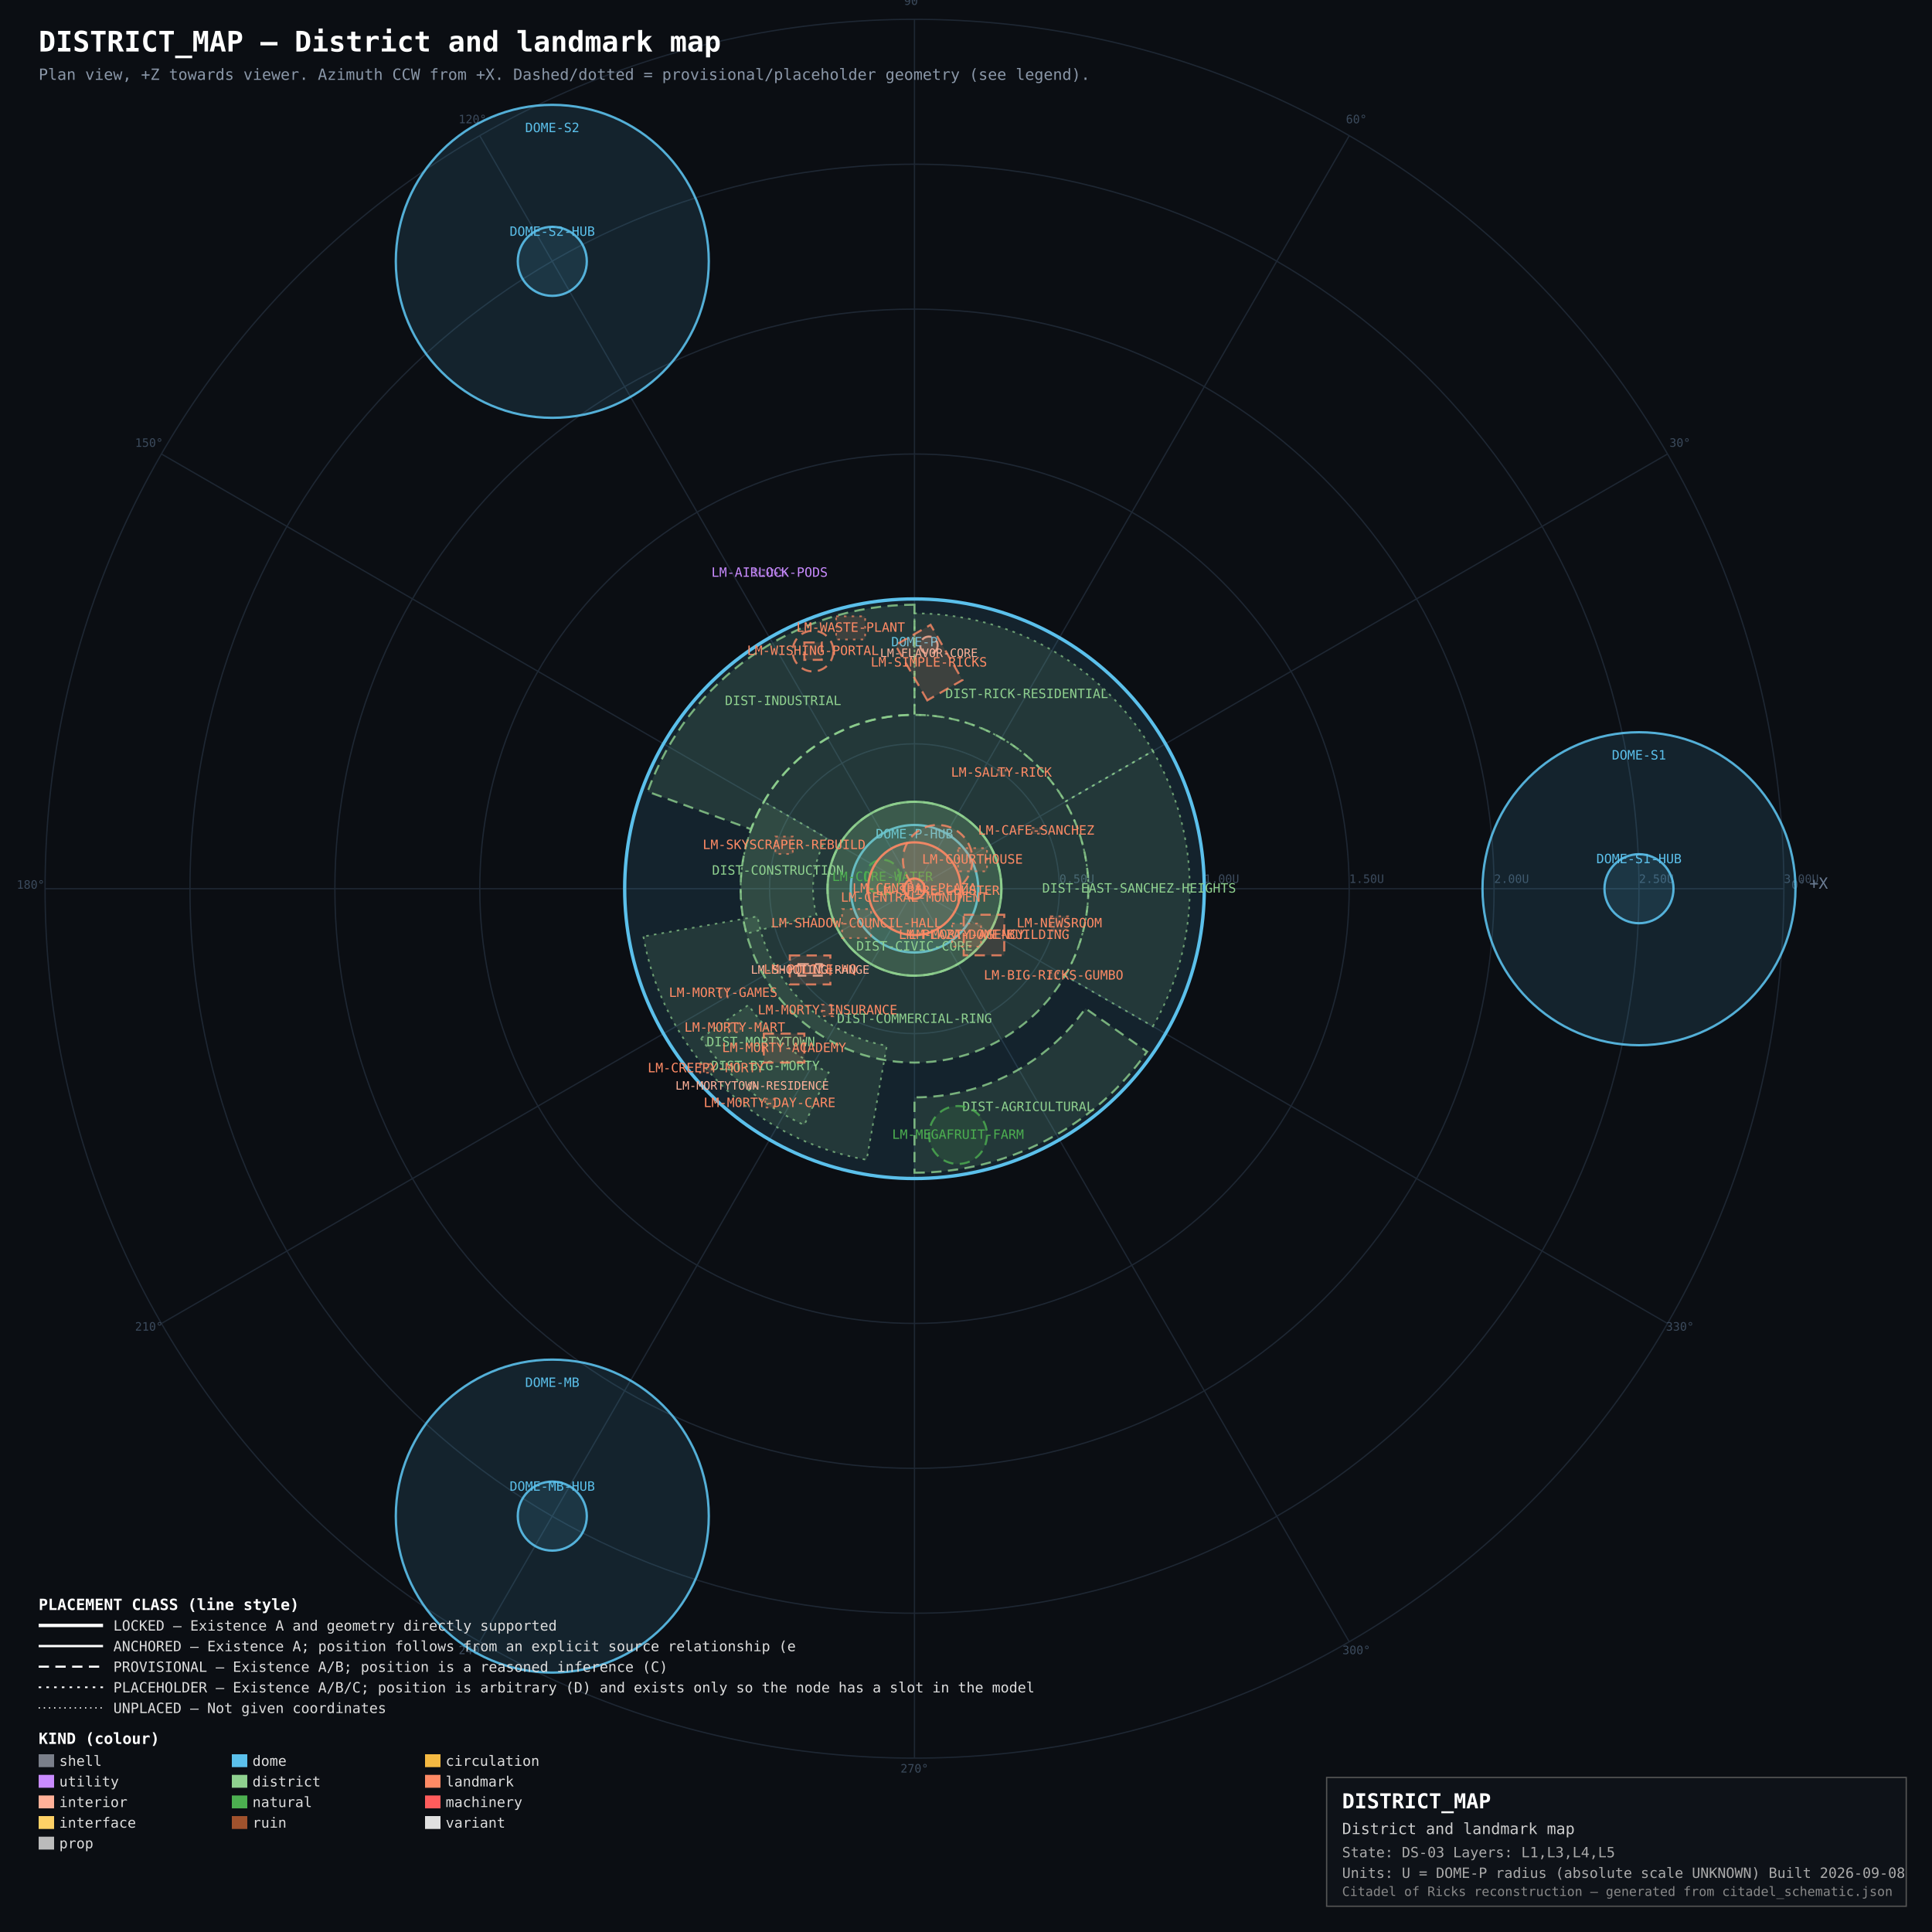
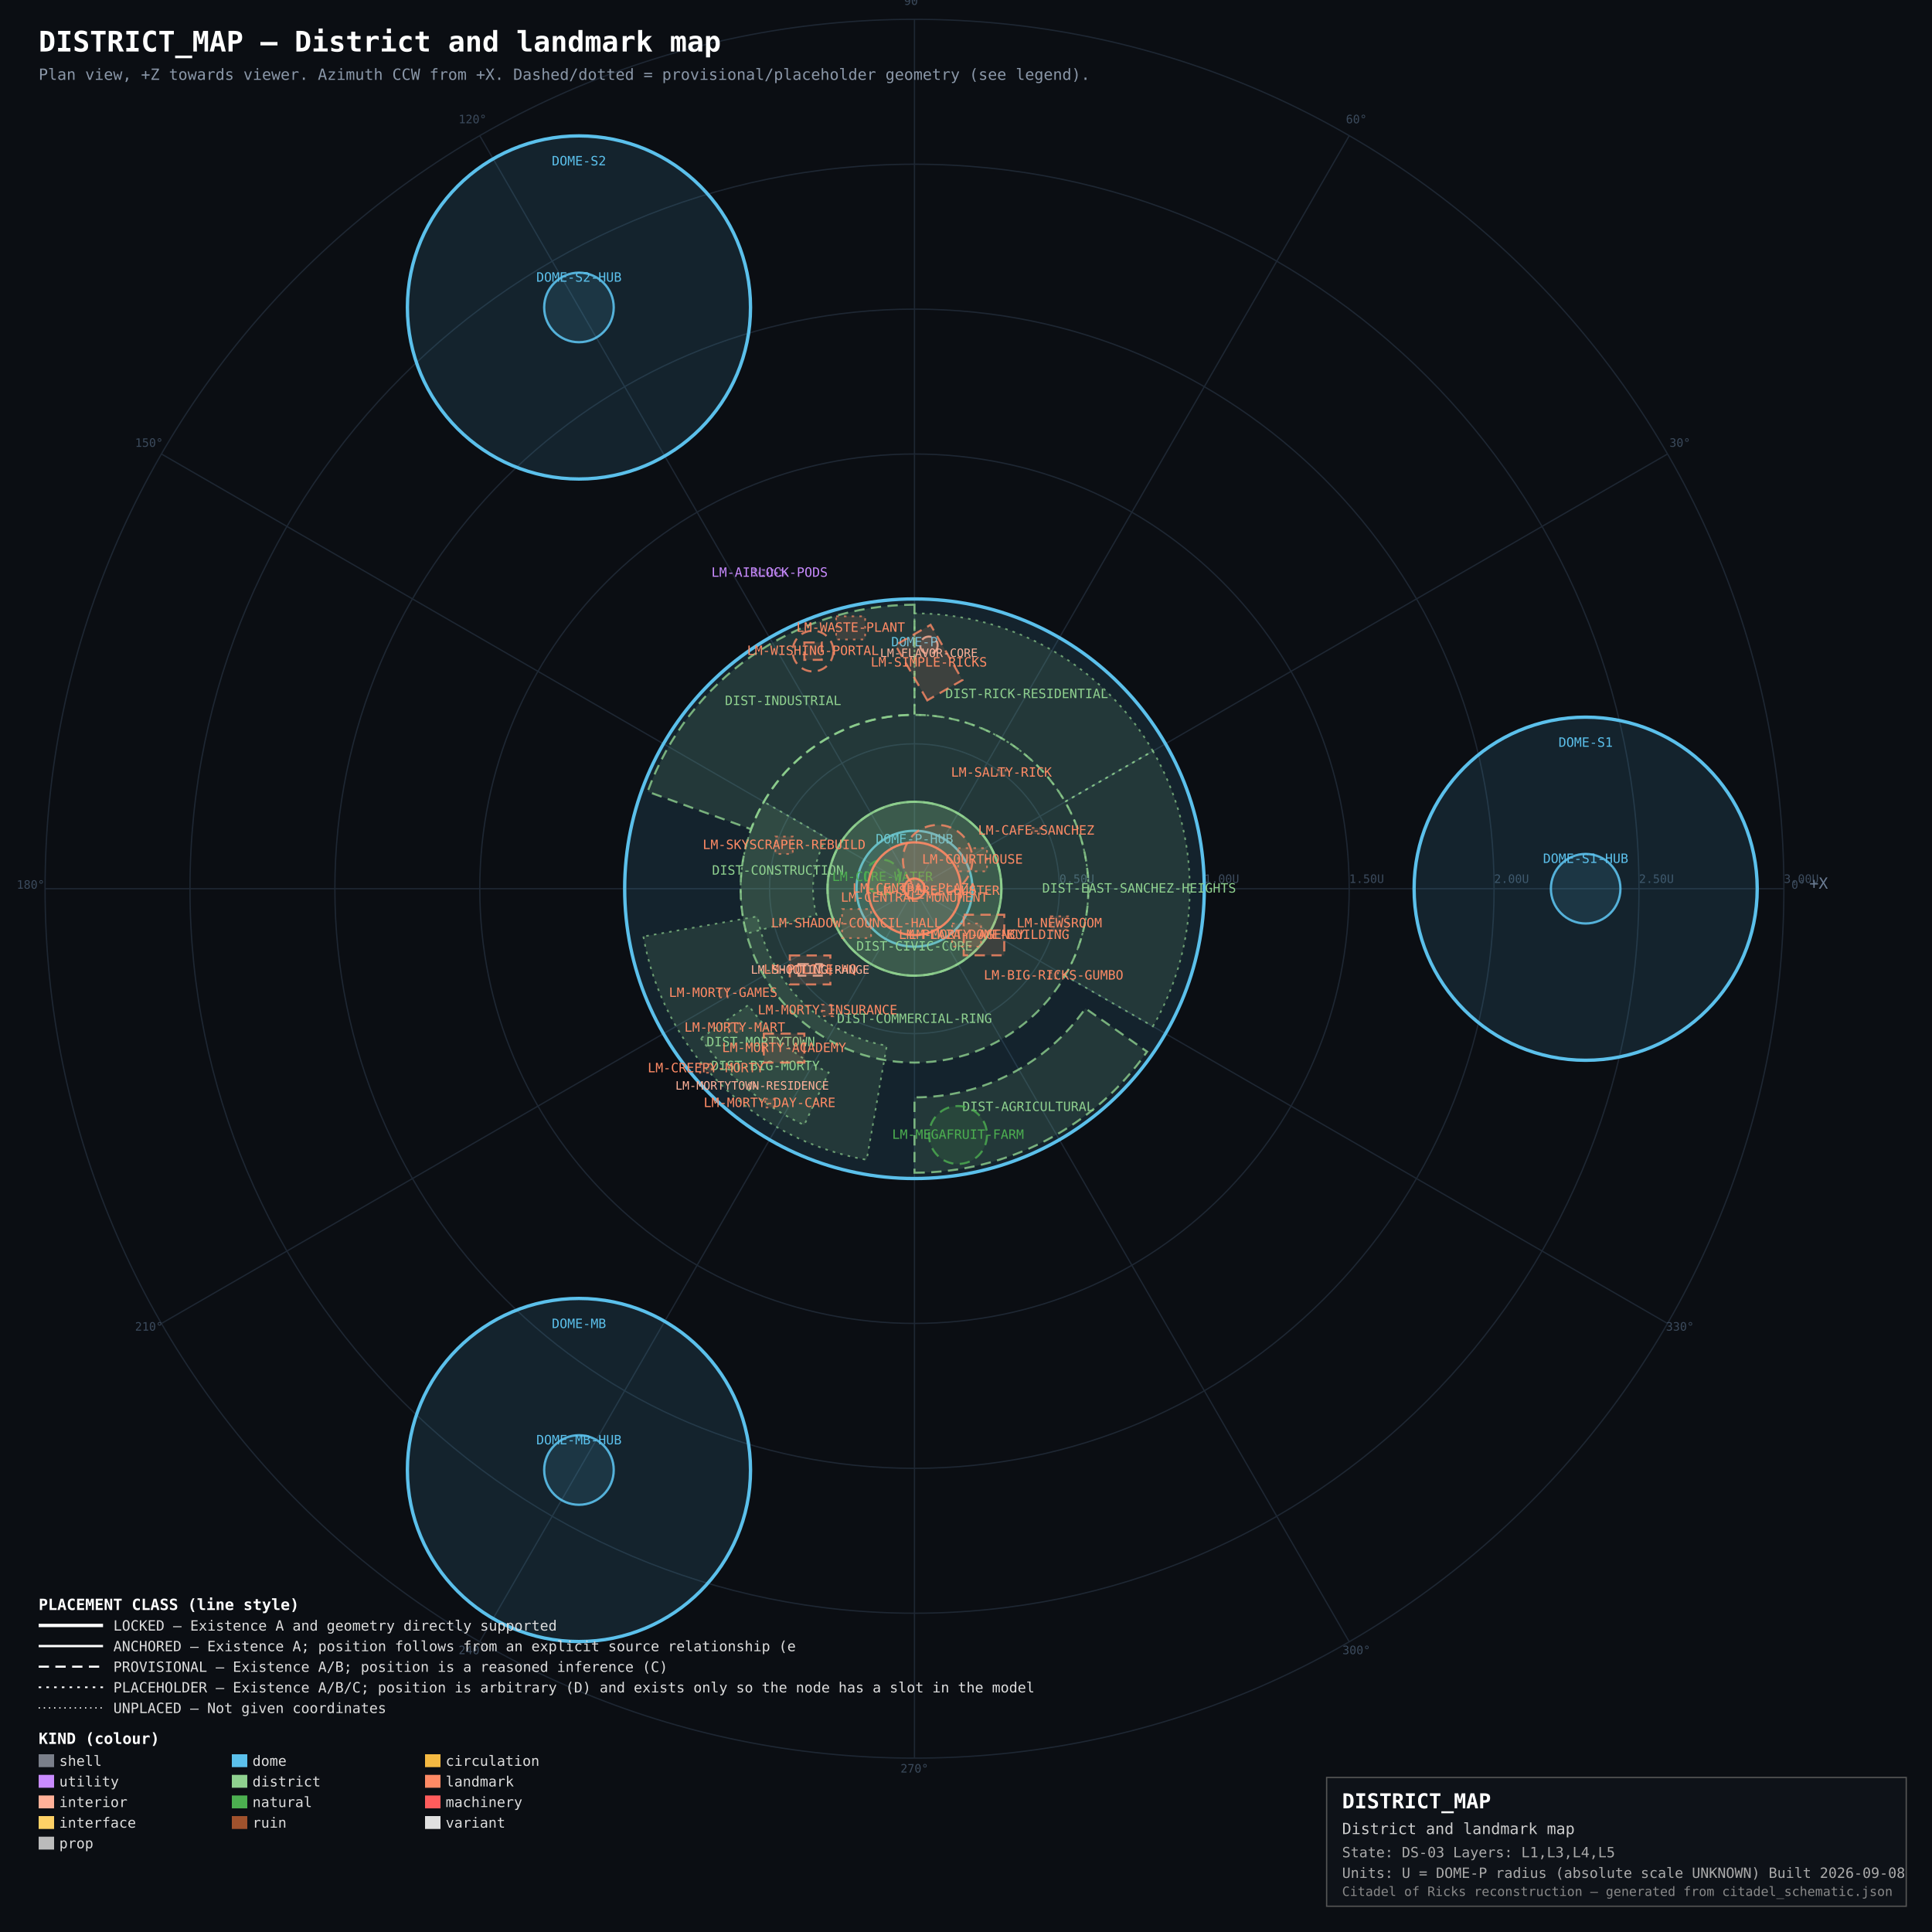
<svg xmlns="http://www.w3.org/2000/svg" width="1500" height="1500" viewBox="0 0 1500 1500" font-family="ui-monospace, Consolas, monospace">
  <rect width="1500" height="1500" fill="#0b0e13" />
  <circle cx="710.0" cy="690.0" r="112.5" stroke="#1e2733" stroke-width="1" fill="none" />
  <text x="822.5" y="685.5" font-size="9" text-anchor="start" fill="#3b4a5c" font-family="ui-monospace, Consolas, monospace">0.50U</text>
  <circle cx="710.0" cy="690.0" r="225.0" stroke="#1e2733" stroke-width="1" fill="none" />
  <text x="935.0" y="685.5" font-size="9" text-anchor="start" fill="#3b4a5c" font-family="ui-monospace, Consolas, monospace">1.00U</text>
  <circle cx="710.0" cy="690.0" r="337.5" stroke="#1e2733" stroke-width="1" fill="none" />
  <text x="1047.5" y="685.5" font-size="9" text-anchor="start" fill="#3b4a5c" font-family="ui-monospace, Consolas, monospace">1.50U</text>
  <circle cx="710.0" cy="690.0" r="450.0" stroke="#1e2733" stroke-width="1" fill="none" />
  <text x="1160.0" y="685.5" font-size="9" text-anchor="start" fill="#3b4a5c" font-family="ui-monospace, Consolas, monospace">2.00U</text>
  <circle cx="710.0" cy="690.0" r="562.5" stroke="#1e2733" stroke-width="1" fill="none" />
  <text x="1272.5" y="685.5" font-size="9" text-anchor="start" fill="#3b4a5c" font-family="ui-monospace, Consolas, monospace">2.50U</text>
  <circle cx="710.0" cy="690.0" r="675.0" stroke="#1e2733" stroke-width="1" fill="none" />
  <text x="1385.0" y="685.5" font-size="9" text-anchor="start" fill="#3b4a5c" font-family="ui-monospace, Consolas, monospace">3.00U</text>
  <line x1="710.0" y1="690.0" x2="1385.0" y2="690.0" stroke="#1e2733" stroke-width="1" />
  <text x="1396.2" y="690.0" font-size="9" text-anchor="middle" fill="#3b4a5c" font-family="ui-monospace, Consolas, monospace">0°</text>
  <line x1="710.0" y1="690.0" x2="1294.6" y2="352.5" stroke="#1e2733" stroke-width="1" />
  <text x="1304.3" y="346.9" font-size="9" text-anchor="middle" fill="#3b4a5c" font-family="ui-monospace, Consolas, monospace">30°</text>
  <line x1="710.0" y1="690.0" x2="1047.5" y2="105.4" stroke="#1e2733" stroke-width="1" />
  <text x="1053.1" y="95.7" font-size="9" text-anchor="middle" fill="#3b4a5c" font-family="ui-monospace, Consolas, monospace">60°</text>
  <line x1="710.0" y1="690.0" x2="710.0" y2="15.0" stroke="#1e2733" stroke-width="1" />
  <text x="710.0" y="3.8" font-size="9" text-anchor="middle" fill="#3b4a5c" font-family="ui-monospace, Consolas, monospace">90°</text>
  <line x1="710.0" y1="690.0" x2="372.5" y2="105.4" stroke="#1e2733" stroke-width="1" />
  <text x="366.9" y="95.7" font-size="9" text-anchor="middle" fill="#3b4a5c" font-family="ui-monospace, Consolas, monospace">120°</text>
  <line x1="710.0" y1="690.0" x2="125.4" y2="352.5" stroke="#1e2733" stroke-width="1" />
  <text x="115.7" y="346.9" font-size="9" text-anchor="middle" fill="#3b4a5c" font-family="ui-monospace, Consolas, monospace">150°</text>
  <line x1="710.0" y1="690.0" x2="35.0" y2="690.0" stroke="#1e2733" stroke-width="1" />
  <text x="23.8" y="690.0" font-size="9" text-anchor="middle" fill="#3b4a5c" font-family="ui-monospace, Consolas, monospace">180°</text>
  <line x1="710.0" y1="690.0" x2="125.4" y2="1027.5" stroke="#1e2733" stroke-width="1" />
  <text x="115.7" y="1033.1" font-size="9" text-anchor="middle" fill="#3b4a5c" font-family="ui-monospace, Consolas, monospace">210°</text>
  <line x1="710.0" y1="690.0" x2="372.5" y2="1274.6" stroke="#1e2733" stroke-width="1" />
  <text x="366.9" y="1284.3" font-size="9" text-anchor="middle" fill="#3b4a5c" font-family="ui-monospace, Consolas, monospace">240°</text>
  <line x1="710.0" y1="690.0" x2="710.0" y2="1365.0" stroke="#1e2733" stroke-width="1" />
  <text x="710.0" y="1376.2" font-size="9" text-anchor="middle" fill="#3b4a5c" font-family="ui-monospace, Consolas, monospace">270°</text>
  <line x1="710.0" y1="690.0" x2="1047.5" y2="1274.6" stroke="#1e2733" stroke-width="1" />
  <text x="1053.1" y="1284.3" font-size="9" text-anchor="middle" fill="#3b4a5c" font-family="ui-monospace, Consolas, monospace">300°</text>
  <line x1="710.0" y1="690.0" x2="1294.6" y2="1027.5" stroke="#1e2733" stroke-width="1" />
  <text x="1304.3" y="1033.1" font-size="9" text-anchor="middle" fill="#3b4a5c" font-family="ui-monospace, Consolas, monospace">330°</text>
  <text x="1412.0" y="690.0" font-size="12" text-anchor="middle" fill="#6b7c93" font-family="ui-monospace, Consolas, monospace">+X</text>
  <text x="710.0" y="-12.0" font-size="12" text-anchor="middle" fill="#6b7c93" font-family="ui-monospace, Consolas, monospace">+Y</text>
  <text x="30" y="40" font-size="22" fill="#fff" font-weight="bold">DISTRICT_MAP — District and landmark map</text>
  <text x="30" y="62" font-size="12" fill="#8a97a8">Plan view, +Z towards viewer. Azimuth CCW from +X. Dashed/dotted = provisional/placeholder geometry (see legend).</text>
  <circle cx="710.0" cy="690.0" r="225.0" stroke="#5bc0eb" stroke-width="2.6" stroke-opacity="1.0" fill="#5bc0eb" fill-opacity="0.12" />
  <text x="710.0" y="501.8" font-size="10" text-anchor="middle" fill="#5bc0eb" font-family="ui-monospace, Consolas, monospace">DOME-P</text>
-   <circle cx="1272.5" cy="690.0" r="121.5" stroke="#5bc0eb" stroke-width="1.8" stroke-opacity="0.9" fill="#5bc0eb" fill-opacity="0.12" />
-   <text x="1272.5" y="589.7" font-size="10" text-anchor="middle" fill="#5bc0eb" font-family="ui-monospace, Consolas, monospace">DOME-S1</text>
-   <circle cx="428.8" cy="202.9" r="121.5" stroke="#5bc0eb" stroke-width="1.8" stroke-opacity="0.9" fill="#5bc0eb" fill-opacity="0.12" />
-   <text x="428.8" y="102.6" font-size="10" text-anchor="middle" fill="#5bc0eb" font-family="ui-monospace, Consolas, monospace">DOME-S2</text>
-   <circle cx="428.8" cy="1177.1" r="121.5" stroke="#5bc0eb" stroke-width="1.8" stroke-opacity="0.9" fill="#5bc0eb" fill-opacity="0.12" />
-   <text x="428.8" y="1076.8" font-size="10" text-anchor="middle" fill="#5bc0eb" font-family="ui-monospace, Consolas, monospace">DOME-MB</text>
-   <circle cx="710.0" cy="690.0" r="49.5" stroke="#5bc0eb" stroke-width="1.8" stroke-opacity="0.9" fill="#5bc0eb" fill-opacity="0.12" />
-   <text x="710.0" y="650.9" font-size="10" text-anchor="middle" fill="#5bc0eb" font-family="ui-monospace, Consolas, monospace">DOME-P-HUB</text>
-   <circle cx="1272.5" cy="690.0" r="26.8" stroke="#5bc0eb" stroke-width="1.8" stroke-opacity="0.9" fill="#5bc0eb" fill-opacity="0.12" />
-   <text x="1272.5" y="670.2" font-size="10" text-anchor="middle" fill="#5bc0eb" font-family="ui-monospace, Consolas, monospace">DOME-S1-HUB</text>
-   <circle cx="428.8" cy="202.9" r="26.8" stroke="#5bc0eb" stroke-width="1.8" stroke-opacity="0.9" fill="#5bc0eb" fill-opacity="0.12" />
-   <text x="428.8" y="183.1" font-size="10" text-anchor="middle" fill="#5bc0eb" font-family="ui-monospace, Consolas, monospace">DOME-S2-HUB</text>
-   <circle cx="428.8" cy="1177.1" r="26.8" stroke="#5bc0eb" stroke-width="1.8" stroke-opacity="0.9" fill="#5bc0eb" fill-opacity="0.12" />
-   <text x="428.8" y="1157.4" font-size="10" text-anchor="middle" fill="#5bc0eb" font-family="ui-monospace, Consolas, monospace">DOME-MB-HUB</text>
+   <circle cx="1231.1" cy="690.0" r="133.2" stroke="#5bc0eb" stroke-width="2.6" stroke-opacity="1.0" fill="#5bc0eb" fill-opacity="0.12" />
+   <text x="1231.1" y="579.8" font-size="10" text-anchor="middle" fill="#5bc0eb" font-family="ui-monospace, Consolas, monospace">DOME-S1</text>
+   <circle cx="449.5" cy="238.7" r="133.2" stroke="#5bc0eb" stroke-width="2.6" stroke-opacity="1.0" fill="#5bc0eb" fill-opacity="0.12" />
+   <text x="449.5" y="128.4" font-size="10" text-anchor="middle" fill="#5bc0eb" font-family="ui-monospace, Consolas, monospace">DOME-S2</text>
+   <circle cx="449.5" cy="1141.3" r="133.2" stroke="#5bc0eb" stroke-width="2.6" stroke-opacity="1.0" fill="#5bc0eb" fill-opacity="0.12" />
+   <text x="449.5" y="1031.1" font-size="10" text-anchor="middle" fill="#5bc0eb" font-family="ui-monospace, Consolas, monospace">DOME-MB</text>
+   <circle cx="710.0" cy="690.0" r="45.0" stroke="#5bc0eb" stroke-width="1.8" stroke-opacity="0.9" fill="#5bc0eb" fill-opacity="0.12" />
+   <text x="710.0" y="654.8" font-size="10" text-anchor="middle" fill="#5bc0eb" font-family="ui-monospace, Consolas, monospace">DOME-P-HUB</text>
+   <circle cx="1231.1" cy="690.0" r="27.0" stroke="#5bc0eb" stroke-width="1.8" stroke-opacity="0.9" fill="#5bc0eb" fill-opacity="0.12" />
+   <text x="1231.1" y="670.0" font-size="10" text-anchor="middle" fill="#5bc0eb" font-family="ui-monospace, Consolas, monospace">DOME-S1-HUB</text>
+   <circle cx="449.5" cy="238.7" r="27.0" stroke="#5bc0eb" stroke-width="1.8" stroke-opacity="0.9" fill="#5bc0eb" fill-opacity="0.12" />
+   <text x="449.5" y="218.7" font-size="10" text-anchor="middle" fill="#5bc0eb" font-family="ui-monospace, Consolas, monospace">DOME-S2-HUB</text>
+   <circle cx="449.5" cy="1141.3" r="27.0" stroke="#5bc0eb" stroke-width="1.8" stroke-opacity="0.9" fill="#5bc0eb" fill-opacity="0.12" />
+   <text x="449.5" y="1121.4" font-size="10" text-anchor="middle" fill="#5bc0eb" font-family="ui-monospace, Consolas, monospace">DOME-MB-HUB</text>
  <circle cx="710.0" cy="690.0" r="67.5" stroke="#8fd18f" stroke-width="1.8" stroke-opacity="0.9" fill="#8fd18f" fill-opacity="0.12" />
  <text x="710.0" y="738.0" font-size="10" text-anchor="middle" fill="#8fd18f" font-family="ui-monospace, Consolas, monospace">DIST-CIVIC-CORE</text>
  <circle cx="710.0" cy="690.0" r="135.0" stroke="#8fd18f" stroke-width="1.6" stroke-opacity="0.8" stroke-dasharray="8,5" fill="#8fd18f" fill-opacity="0.12" />
  <circle cx="710.0" cy="690.0" r="67.5" stroke="#8fd18f" stroke-width="1.6" stroke-opacity="0.8" stroke-dasharray="8,5" fill="#8fd18f" fill-opacity="0.12" />
  <text x="710.0" y="794.2" font-size="10" text-anchor="middle" fill="#8fd18f" font-family="ui-monospace, Consolas, monospace">DIST-COMMERCIAL-RING</text>
  <path d="M 895.1,583.1 A 213.8 213.8 0 0 0 710.0,476.2 L 710.0,555.0 A 135.0 135.0 0 0 1 826.9,622.5 Z" stroke="#8fd18f" stroke-width="1.3" stroke-opacity="0.7" stroke-dasharray="2,4" fill="#8fd18f" fill-opacity="0.12" />
  <text x="797.2" y="542.0" font-size="10" text-anchor="middle" fill="#8fd18f" font-family="ui-monospace, Consolas, monospace">DIST-RICK-RESIDENTIAL</text>
  <path d="M 895.1,796.9 A 213.8 213.8 0 0 0 895.1,583.1 L 826.9,622.5 A 135.0 135.0 0 0 1 826.9,757.5 Z" stroke="#8fd18f" stroke-width="1.3" stroke-opacity="0.7" stroke-dasharray="2,4" fill="#8fd18f" fill-opacity="0.12" />
  <text x="884.4" y="693.0" font-size="10" text-anchor="middle" fill="#8fd18f" font-family="ui-monospace, Consolas, monospace">DIST-EAST-SANCHEZ-HEIGHTS</text>
  <path d="M 710.0,469.5 A 220.5 220.5 0 0 0 502.8,614.6 L 583.1,643.8 A 135.0 135.0 0 0 1 710.0,555.0 Z" stroke="#8fd18f" stroke-width="1.6" stroke-opacity="0.8" stroke-dasharray="8,5" fill="#8fd18f" fill-opacity="0.12" />
  <text x="608.0" y="547.4" font-size="10" text-anchor="middle" fill="#8fd18f" font-family="ui-monospace, Consolas, monospace">DIST-INDUSTRIAL</text>
  <path d="M 499.5,727.1 A 213.8 213.8 0 0 0 672.9,900.5 L 688.5,811.9 A 123.8 123.8 0 0 1 588.1,711.5 Z" stroke="#8fd18f" stroke-width="1.3" stroke-opacity="0.7" stroke-dasharray="2,4" fill="#8fd18f" fill-opacity="0.12" />
  <text x="590.7" y="812.3" font-size="10" text-anchor="middle" fill="#8fd18f" font-family="ui-monospace, Consolas, monospace">DIST-MORTYTOWN</text>
  <path d="M 544.1,806.1 A 202.5 202.5 0 0 0 624.4,873.5 L 643.4,832.7 A 157.5 157.5 0 0 1 581.0,780.3 Z" stroke="#8fd18f" stroke-width="1.3" stroke-opacity="0.7" stroke-dasharray="2,4" fill="#8fd18f" fill-opacity="0.12" />
  <text x="594.3" y="830.9" font-size="10" text-anchor="middle" fill="#8fd18f" font-family="ui-monospace, Consolas, monospace">DIST-BIG-MORTY</text>
  <path d="M 710.0,910.5 A 220.5 220.5 0 0 0 890.6,816.5 L 842.7,782.9 A 162.0 162.0 0 0 1 710.0,852.0 Z" stroke="#8fd18f" stroke-width="1.6" stroke-opacity="0.8" stroke-dasharray="8,5" fill="#8fd18f" fill-opacity="0.12" />
  <text x="798.3" y="862.6" font-size="10" text-anchor="middle" fill="#8fd18f" font-family="ui-monospace, Consolas, monospace">DIST-AGRICULTURAL</text>
  <path d="M 593.1,622.5 A 135.0 135.0 0 0 0 579.6,724.9 L 633.9,710.4 A 78.8 78.8 0 0 1 641.8,650.6 Z" stroke="#8fd18f" stroke-width="1.3" stroke-opacity="0.7" stroke-dasharray="2,4" fill="#8fd18f" fill-opacity="0.12" />
  <text x="604.0" y="679.1" font-size="10" text-anchor="middle" fill="#8fd18f" font-family="ui-monospace, Consolas, monospace">DIST-CONSTRUCTION</text>
  <rect x="585.1" y="442.5" width="4.5" height="4.5" stroke="#c98bff" stroke-width="1.3" stroke-opacity="0.7" stroke-dasharray="2,4" fill="#c98bff" fill-opacity="0.12" />
  <rect x="591.9" y="442.5" width="4.5" height="4.5" stroke="#c98bff" stroke-width="1.3" stroke-opacity="0.7" stroke-dasharray="2,4" fill="#c98bff" fill-opacity="0.12" />
  <rect x="598.6" y="442.5" width="4.5" height="4.5" stroke="#c98bff" stroke-width="1.3" stroke-opacity="0.7" stroke-dasharray="2,4" fill="#c98bff" fill-opacity="0.12" />
  <rect x="605.4" y="442.5" width="4.5" height="4.5" stroke="#c98bff" stroke-width="1.3" stroke-opacity="0.7" stroke-dasharray="2,4" fill="#c98bff" fill-opacity="0.12" />
  <text x="597.5" y="447.8" font-size="10" text-anchor="middle" fill="#c98bff" font-family="ui-monospace, Consolas, monospace">LM-AIRLOCK-PODS</text>
  <circle cx="685.2" cy="681.0" r="13.5" stroke="#4caf50" stroke-width="1.6" stroke-opacity="0.8" stroke-dasharray="8,5" fill="#4caf50" fill-opacity="0.12" />
  <text x="685.2" y="684.0" font-size="10" text-anchor="middle" fill="#4caf50" font-family="ui-monospace, Consolas, monospace">LM-CORE-WATER</text>
  <circle cx="743.8" cy="881.2" r="22.5" stroke="#4caf50" stroke-width="1.6" stroke-opacity="0.8" stroke-dasharray="8,5" fill="#4caf50" fill-opacity="0.12" />
  <text x="743.8" y="884.2" font-size="10" text-anchor="middle" fill="#4caf50" font-family="ui-monospace, Consolas, monospace">LM-MEGAFRUIT-FARM</text>
  <circle cx="710.0" cy="690.0" r="36.0" stroke="#ff8a65" stroke-width="1.8" stroke-opacity="0.9" fill="#ff8a65" fill-opacity="0.12" />
  <text x="710.0" y="693.0" font-size="10" text-anchor="middle" fill="#ff8a65" font-family="ui-monospace, Consolas, monospace">LM-CENTRAL-PLAZA</text>
  <circle cx="710.0" cy="690.0" r="7.9" stroke="#ff8a65" stroke-width="1.8" stroke-opacity="0.9" fill="#ff8a65" fill-opacity="0.12" />
  <text x="710.0" y="700.1" font-size="10" text-anchor="middle" fill="#ff8a65" font-family="ui-monospace, Consolas, monospace">LM-CENTRAL-MONUMENT</text>
  <circle cx="728.0" cy="667.5" r="27.0" stroke="#ff8a65" stroke-width="1.6" stroke-opacity="0.8" stroke-dasharray="8,5" fill="#ff8a65" fill-opacity="0.12" />
  <text x="728.0" y="694.8" font-size="10" text-anchor="middle" fill="#ff8a65" font-family="ui-monospace, Consolas, monospace">LM-SPIRE-CLUSTER</text>
  <rect x="748.2" y="710.2" width="31.5" height="31.5" stroke="#ff8a65" stroke-width="1.6" stroke-opacity="0.8" stroke-dasharray="8,5" fill="#ff8a65" fill-opacity="0.12" />
  <text x="764.0" y="729.0" font-size="10" text-anchor="middle" fill="#ff8a65" font-family="ui-monospace, Consolas, monospace">LM-PLAZA-DOME-BUILDING</text>
  <rect x="653.8" y="705.8" width="22.5" height="22.5" stroke="#ff8a65" stroke-width="1.3" stroke-opacity="0.7" stroke-dasharray="2,4" fill="#ff8a65" fill-opacity="0.12" />
  <text x="665.0" y="720.0" font-size="10" text-anchor="middle" fill="#ff8a65" font-family="ui-monospace, Consolas, monospace">LM-SHADOW-COUNCIL-HALL</text>
  <rect x="743.8" y="658.5" width="22.5" height="18.0" stroke="#ff8a65" stroke-width="1.3" stroke-opacity="0.7" stroke-dasharray="2,4" fill="#ff8a65" fill-opacity="0.12" />
  <text x="755.0" y="670.5" font-size="10" text-anchor="middle" fill="#ff8a65" font-family="ui-monospace, Consolas, monospace">LM-COURTHOUSE</text>
  <rect x="739.2" y="717.0" width="22.5" height="18.0" stroke="#ff8a65" stroke-width="1.3" stroke-opacity="0.7" stroke-dasharray="2,4" fill="#ff8a65" fill-opacity="0.12" />
  <text x="750.5" y="729.0" font-size="10" text-anchor="middle" fill="#ff8a65" font-family="ui-monospace, Consolas, monospace">LM-MORTY-AGENCY</text>
  <rect x="613.2" y="741.8" width="31.5" height="22.5" stroke="#ff8a65" stroke-width="1.6" stroke-opacity="0.8" stroke-dasharray="8,5" fill="#ff8a65" fill-opacity="0.12" />
  <text x="629.0" y="756.0" font-size="10" text-anchor="middle" fill="#ff8a65" font-family="ui-monospace, Consolas, monospace">LM-POLICE-HQ</text>
  <rect x="593.0" y="802.5" width="31.5" height="22.5" stroke="#ff8a65" stroke-width="1.6" stroke-opacity="0.8" stroke-dasharray="8,5" fill="#ff8a65" fill-opacity="0.12" />
  <text x="608.8" y="816.8" font-size="10" text-anchor="middle" fill="#ff8a65" font-family="ui-monospace, Consolas, monospace">LM-MORTY-ACADEMY</text>
  <rect x="696.5" y="498.8" width="49.5" height="31.5" stroke="#ff8a65" stroke-width="1.6" stroke-opacity="0.8" stroke-dasharray="8,5" fill="#ff8a65" fill-opacity="0.12" transform="rotate(-120.0 721.2 514.5)" />
  <text x="721.2" y="517.5" font-size="10" text-anchor="middle" fill="#ff8a65" font-family="ui-monospace, Consolas, monospace">LM-SIMPLE-RICKS</text>
  <circle cx="631.2" cy="505.5" r="15.8" stroke="#ff8a65" stroke-width="1.6" stroke-opacity="0.8" stroke-dasharray="8,5" fill="none" />
  <rect x="624.5" y="498.8" width="13.5" height="13.5" stroke="#ff8a65" stroke-width="1.6" stroke-opacity="0.8" stroke-dasharray="8,5" fill="#ff8a65" fill-opacity="0.12" />
  <text x="631.2" y="508.5" font-size="10" text-anchor="middle" fill="#ff8a65" font-family="ui-monospace, Consolas, monospace">LM-WISHING-PORTAL</text>
  <rect x="649.2" y="478.5" width="22.5" height="18.0" stroke="#ff8a65" stroke-width="1.3" stroke-opacity="0.7" stroke-dasharray="2,4" fill="#ff8a65" fill-opacity="0.12" />
  <text x="660.5" y="490.5" font-size="10" text-anchor="middle" fill="#ff8a65" font-family="ui-monospace, Consolas, monospace">LM-WASTE-PLANT</text>
  <rect x="801.1" y="642.8" width="6.8" height="4.5" stroke="#ff8a65" stroke-width="1.3" stroke-opacity="0.7" stroke-dasharray="2,4" fill="#ff8a65" fill-opacity="0.12" />
  <text x="804.5" y="648.0" font-size="10" text-anchor="middle" fill="#ff8a65" font-family="ui-monospace, Consolas, monospace">LM-CAFE-SANCHEZ</text>
  <rect x="815.8" y="711.4" width="13.5" height="11.2" stroke="#ff8a65" stroke-width="1.3" stroke-opacity="0.7" stroke-dasharray="2,4" fill="#ff8a65" fill-opacity="0.12" />
  <text x="822.5" y="720.0" font-size="10" text-anchor="middle" fill="#ff8a65" font-family="ui-monospace, Consolas, monospace">LM-NEWSROOM</text>
  <rect x="602.0" y="649.5" width="13.5" height="13.5" stroke="#ff8a65" stroke-width="1.3" stroke-opacity="0.7" stroke-dasharray="2,4" fill="#ff8a65" fill-opacity="0.12" />
  <text x="608.8" y="659.2" font-size="10" text-anchor="middle" fill="#ff8a65" font-family="ui-monospace, Consolas, monospace">LM-SKYSCRAPER-REBUILD</text>
  <rect x="566.0" y="794.6" width="9.0" height="6.8" stroke="#ff8a65" stroke-width="1.3" stroke-opacity="0.7" stroke-dasharray="2,4" fill="#ff8a65" fill-opacity="0.12" />
  <text x="570.5" y="801.0" font-size="10" text-anchor="middle" fill="#ff8a65" font-family="ui-monospace, Consolas, monospace">LM-MORTY-MART</text>
  <rect x="543.5" y="826.1" width="9.0" height="6.8" stroke="#ff8a65" stroke-width="1.3" stroke-opacity="0.7" stroke-dasharray="2,4" fill="#ff8a65" fill-opacity="0.12" />
  <text x="548.0" y="832.5" font-size="10" text-anchor="middle" fill="#ff8a65" font-family="ui-monospace, Consolas, monospace">LM-CREEPY-MORTY</text>
  <rect x="594.1" y="853.1" width="6.8" height="6.8" stroke="#ff8a65" stroke-width="1.3" stroke-opacity="0.7" stroke-dasharray="2,4" fill="#ff8a65" fill-opacity="0.12" />
  <text x="597.5" y="859.5" font-size="10" text-anchor="middle" fill="#ff8a65" font-family="ui-monospace, Consolas, monospace">LM-MORTY-DAY-CARE</text>
  <rect x="558.1" y="767.6" width="6.8" height="6.8" stroke="#ff8a65" stroke-width="1.3" stroke-opacity="0.7" stroke-dasharray="2,4" fill="#ff8a65" fill-opacity="0.12" />
  <text x="561.5" y="774.0" font-size="10" text-anchor="middle" fill="#ff8a65" font-family="ui-monospace, Consolas, monospace">LM-MORTY-GAMES</text>
  <rect x="638.0" y="780.0" width="9.0" height="9.0" stroke="#ff8a65" stroke-width="1.3" stroke-opacity="0.7" stroke-dasharray="2,4" fill="#ff8a65" fill-opacity="0.12" />
  <text x="642.5" y="787.5" font-size="10" text-anchor="middle" fill="#ff8a65" font-family="ui-monospace, Consolas, monospace">LM-MORTY-INSURANCE</text>
  <rect x="774.1" y="597.8" width="6.8" height="4.5" stroke="#ff8a65" stroke-width="1.3" stroke-opacity="0.7" stroke-dasharray="2,4" fill="#ff8a65" fill-opacity="0.12" />
  <text x="777.5" y="603.0" font-size="10" text-anchor="middle" fill="#ff8a65" font-family="ui-monospace, Consolas, monospace">LM-SALTY-RICK</text>
  <rect x="814.6" y="755.2" width="6.8" height="4.5" stroke="#ff8a65" stroke-width="1.3" stroke-opacity="0.7" stroke-dasharray="2,4" fill="#ff8a65" fill-opacity="0.12" />
  <text x="818.0" y="760.5" font-size="10" text-anchor="middle" fill="#ff8a65" font-family="ui-monospace, Consolas, monospace">LM-BIG-RICKS-GUMBO</text>
  <rect x="620.0" y="748.5" width="18.0" height="9.0" stroke="#ffb199" stroke-width="1.6" stroke-opacity="0.8" stroke-dasharray="8,5" fill="#ffb199" fill-opacity="0.12" />
  <text x="629.0" y="756.0" font-size="9" text-anchor="middle" fill="#ffb199" font-family="ui-monospace, Consolas, monospace">LM-SHOOTING-RANGE</text>
  <circle cx="721.2" cy="501.0" r="6.8" stroke="#ffb199" stroke-width="1.6" stroke-opacity="0.8" stroke-dasharray="8,5" fill="#ffb199" fill-opacity="0.12" />
  <text x="721.2" y="510.1" font-size="9" text-anchor="middle" fill="#ffb199" font-family="ui-monospace, Consolas, monospace">LM-FLAVOR-CORE</text>
  <rect x="581.8" y="840.8" width="4.5" height="4.5" stroke="#ffb199" stroke-width="1.3" stroke-opacity="0.7" stroke-dasharray="2,4" fill="#ffb199" fill-opacity="0.12" />
  <text x="584.0" y="846.0" font-size="9" text-anchor="middle" fill="#ffb199" font-family="ui-monospace, Consolas, monospace">LM-MORTYTOWN-RESIDENCE</text>
  <text x="30" y="1250" font-size="12" fill="#fff" font-family="ui-monospace, Consolas, monospace" font-weight="bold">PLACEMENT CLASS (line style)</text>
  <line x1="30" y1="1262" x2="80" y2="1262" stroke="#fff" stroke-width="2.6" />
  <text x="88" y="1266" font-size="11" fill="#ddd" font-family="ui-monospace, Consolas, monospace">LOCKED — Existence A and geometry directly supported</text>
  <line x1="30" y1="1278" x2="80" y2="1278" stroke="#fff" stroke-width="1.8" />
  <text x="88" y="1282" font-size="11" fill="#ddd" font-family="ui-monospace, Consolas, monospace">ANCHORED — Existence A; position follows from an explicit source relationship (e</text>
  <line x1="30" y1="1294" x2="80" y2="1294" stroke="#fff" stroke-width="1.6" stroke-dasharray="8,5" />
  <text x="88" y="1298" font-size="11" fill="#ddd" font-family="ui-monospace, Consolas, monospace">PROVISIONAL — Existence A/B; position is a reasoned inference (C)</text>
  <line x1="30" y1="1310" x2="80" y2="1310" stroke="#fff" stroke-width="1.3" stroke-dasharray="2,4" />
  <text x="88" y="1314" font-size="11" fill="#ddd" font-family="ui-monospace, Consolas, monospace">PLACEHOLDER — Existence A/B/C; position is arbitrary (D) and exists only so the node has a slot in the model</text>
  <line x1="30" y1="1326" x2="80" y2="1326" stroke="#fff" stroke-width="1.0" stroke-dasharray="1,3" />
  <text x="88" y="1330" font-size="11" fill="#ddd" font-family="ui-monospace, Consolas, monospace">UNPLACED — Not given coordinates</text>
  <text x="30" y="1354" font-size="12" fill="#fff" font-family="ui-monospace, Consolas, monospace" font-weight="bold">KIND (colour)</text>
  <rect x="30" y="1362" width="12" height="10" fill="#7a7f8a" />
  <text x="46" y="1371" font-size="11" fill="#ddd" font-family="ui-monospace, Consolas, monospace">shell</text>
  <rect x="180" y="1362" width="12" height="10" fill="#5bc0eb" />
  <text x="196" y="1371" font-size="11" fill="#ddd" font-family="ui-monospace, Consolas, monospace">dome</text>
  <rect x="330" y="1362" width="12" height="10" fill="#f5b942" />
  <text x="346" y="1371" font-size="11" fill="#ddd" font-family="ui-monospace, Consolas, monospace">circulation</text>
  <rect x="30" y="1378" width="12" height="10" fill="#c98bff" />
  <text x="46" y="1387" font-size="11" fill="#ddd" font-family="ui-monospace, Consolas, monospace">utility</text>
  <rect x="180" y="1378" width="12" height="10" fill="#8fd18f" />
  <text x="196" y="1387" font-size="11" fill="#ddd" font-family="ui-monospace, Consolas, monospace">district</text>
  <rect x="330" y="1378" width="12" height="10" fill="#ff8a65" />
  <text x="346" y="1387" font-size="11" fill="#ddd" font-family="ui-monospace, Consolas, monospace">landmark</text>
  <rect x="30" y="1394" width="12" height="10" fill="#ffb199" />
  <text x="46" y="1403" font-size="11" fill="#ddd" font-family="ui-monospace, Consolas, monospace">interior</text>
  <rect x="180" y="1394" width="12" height="10" fill="#4caf50" />
  <text x="196" y="1403" font-size="11" fill="#ddd" font-family="ui-monospace, Consolas, monospace">natural</text>
  <rect x="330" y="1394" width="12" height="10" fill="#ff5c5c" />
  <text x="346" y="1403" font-size="11" fill="#ddd" font-family="ui-monospace, Consolas, monospace">machinery</text>
  <rect x="30" y="1410" width="12" height="10" fill="#ffd166" />
  <text x="46" y="1419" font-size="11" fill="#ddd" font-family="ui-monospace, Consolas, monospace">interface</text>
  <rect x="180" y="1410" width="12" height="10" fill="#a0522d" />
  <text x="196" y="1419" font-size="11" fill="#ddd" font-family="ui-monospace, Consolas, monospace">ruin</text>
  <rect x="330" y="1410" width="12" height="10" fill="#e0e0e0" />
  <text x="346" y="1419" font-size="11" fill="#ddd" font-family="ui-monospace, Consolas, monospace">variant</text>
  <rect x="30" y="1426" width="12" height="10" fill="#bbbbbb" />
  <text x="46" y="1435" font-size="11" fill="#ddd" font-family="ui-monospace, Consolas, monospace">prop</text>
  <rect x="1030" y="1380" width="450" height="100" fill="#0e1218" stroke="#555" />
  <text x="1042" y="1404" font-size="16" fill="#fff" font-family="ui-monospace, Consolas, monospace" font-weight="bold">DISTRICT_MAP</text>
  <text x="1042" y="1424" font-size="12" fill="#ccc" font-family="ui-monospace, Consolas, monospace">District and landmark map</text>
  <text x="1042" y="1442" font-size="11" fill="#aaa" font-family="ui-monospace, Consolas, monospace">State: DS-03   Layers: L1,L3,L4,L5</text>
  <text x="1042" y="1458" font-size="11" fill="#aaa" font-family="ui-monospace, Consolas, monospace">Units: U = DOME-P radius (absolute scale UNKNOWN)   Built 2026-09-08</text>
  <text x="1042" y="1472" font-size="10" fill="#888" font-family="ui-monospace, Consolas, monospace">Citadel of Ricks reconstruction — generated from citadel_schematic.json</text>
</svg>
